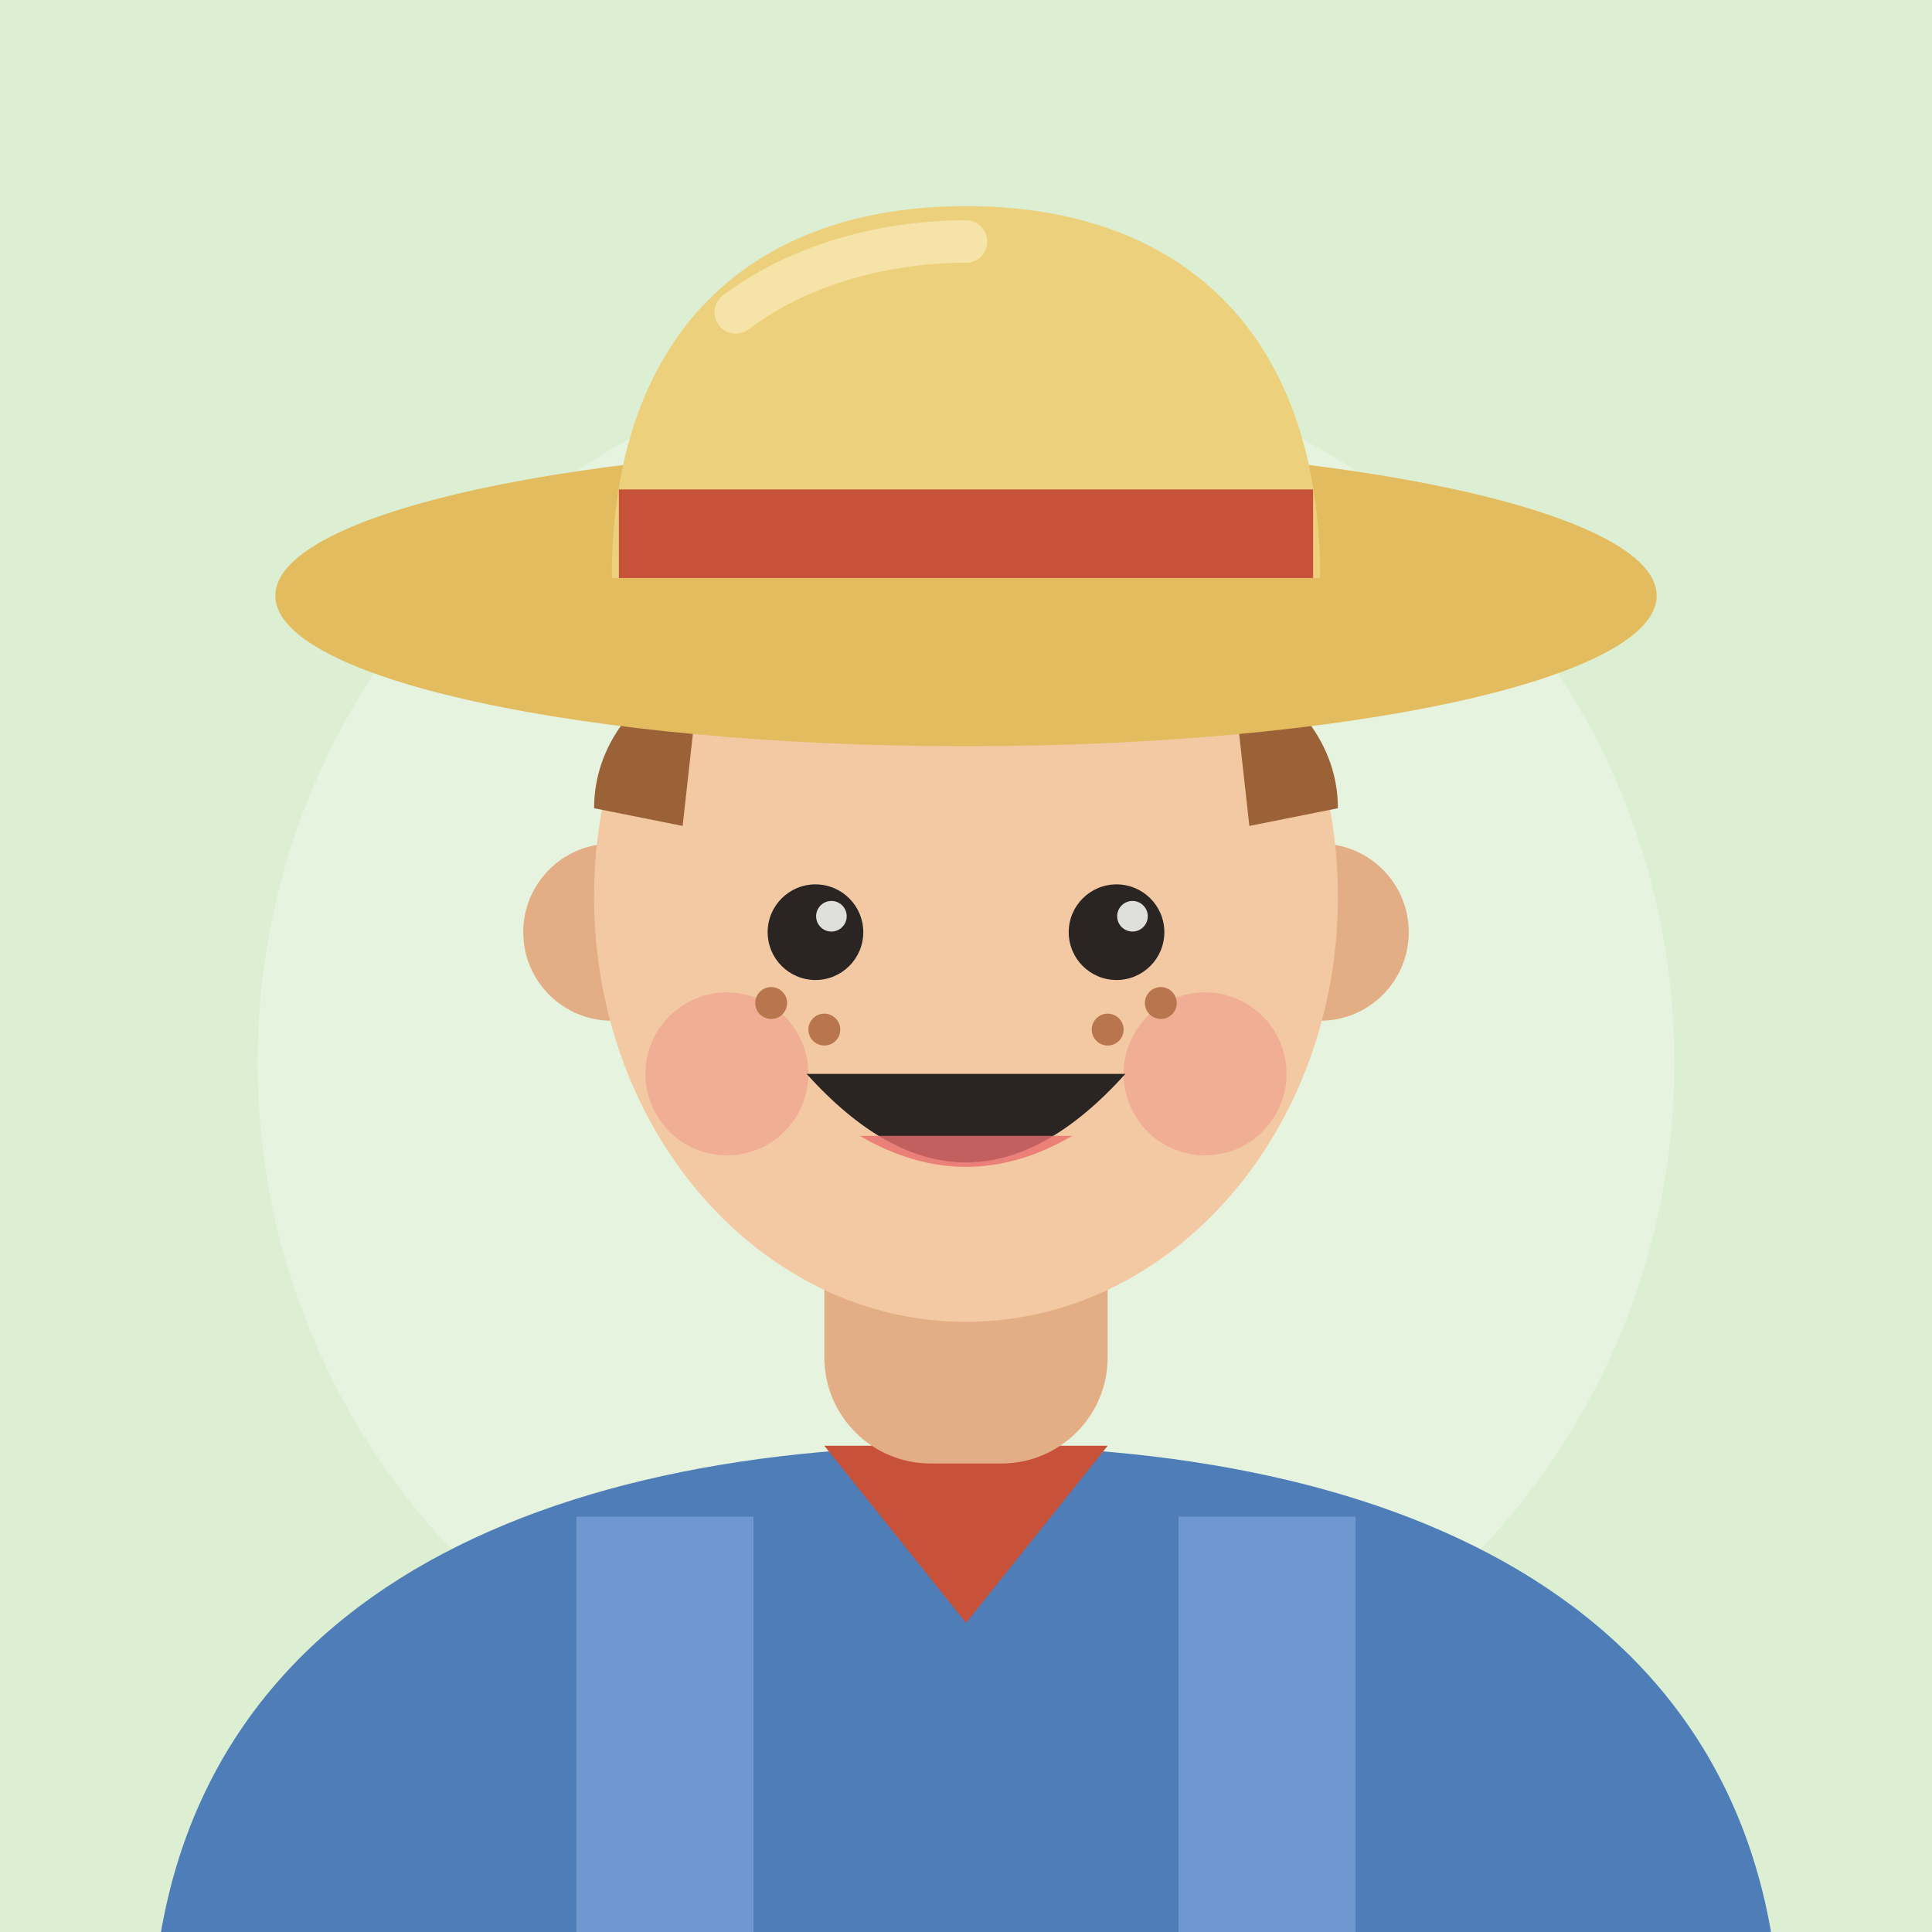
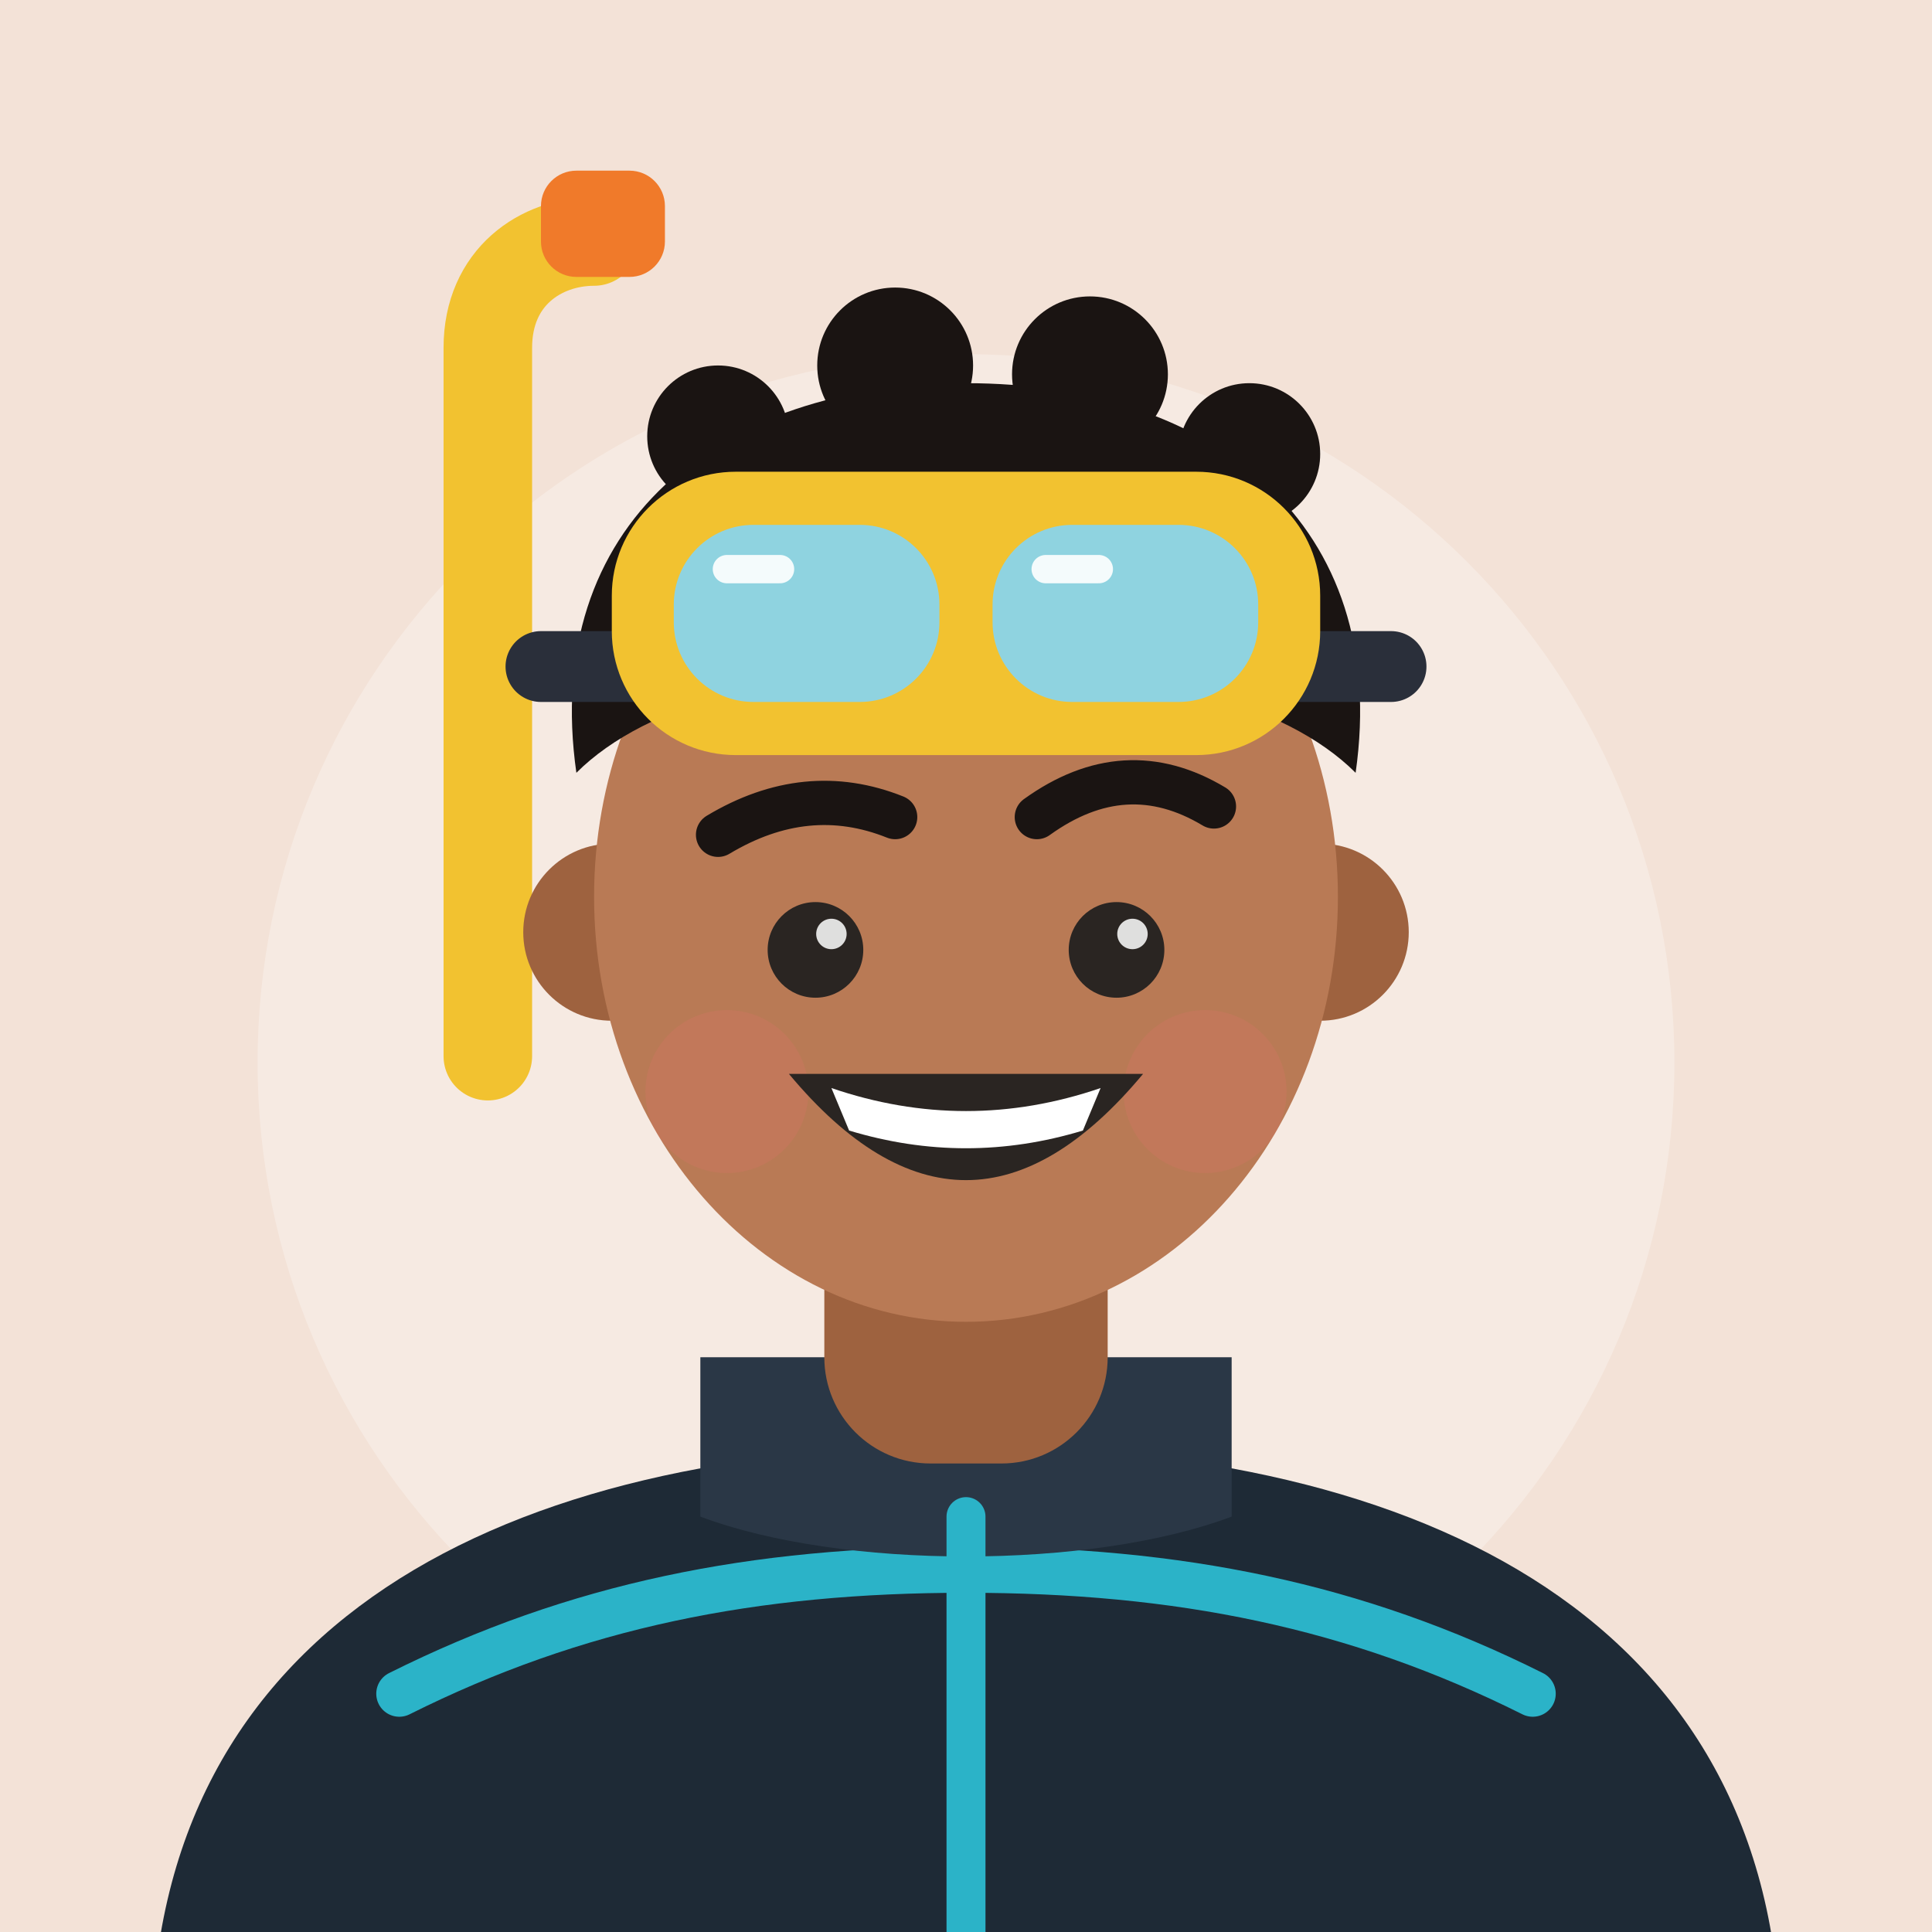
<svg xmlns="http://www.w3.org/2000/svg" viewBox="0 0 120 120">
-   <rect width="120" height="120" fill="#DCEFD3" />
+   <rect width="120" height="120" fill="#F3E2D7" />
  <circle cx="60" cy="66" r="44" fill="#fff" opacity=".28" />
  <g transform="translate(60 70) scale(1.1) translate(-60 -70)">
-     <path d="M14 122C14 98 34 88 60 88S106 98 106 122Z" fill="#4F7DB8" />
-     <path d="M38 92h10v30H38zM72 92h10v30H72z" fill="#6E98CF" />
-     <path d="M52 88l8 10 8-10z" fill="#C8513A" />
-     <rect x="52" y="69" width="16" height="20" rx="6" fill="#E3AE86" />
-     <circle cx="40" cy="59" r="5" fill="#E3AE86" />
-     <circle cx="80" cy="59" r="5" fill="#E3AE86" />
-     <ellipse cx="60" cy="57" rx="21" ry="24" fill="#F3C9A4" />
-     <path d="M39 52c0-4 3-7 6-8l-1 9zM81 52c0-4-3-7-6-8l1 9z" fill="#9A6236" />
-     <ellipse cx="60" cy="40" rx="39" ry="8.5" fill="#E2BC5E" />
-     <path d="M40 39c0-14 8-21 20-21s20 7 20 21z" fill="#EDD07C" />
-     <path d="M40.4 34h39.2v5H40.4z" fill="#C8513A" />
-     <path d="M47 24c4-3 9-4 13-4" stroke="#F6E3A8" stroke-width="2.4" fill="none" stroke-linecap="round" />
-     <circle cx="51.5" cy="59" r="2.7" fill="#2A2522" />
-     <circle cx="52.4" cy="58.1" r="0.864" fill="#fff" opacity=".85" />
-     <circle cx="68.5" cy="59" r="2.7" fill="#2A2522" />
-     <circle cx="69.4" cy="58.1" r="0.864" fill="#fff" opacity=".85" />
-     <circle cx="46.5" cy="67" r="4.6" fill="#E86E6E" opacity="0.3" />
-     <circle cx="73.5" cy="67" r="4.6" fill="#E86E6E" opacity="0.3" />
-     <path d="M51 67Q60 77 69 67Z" fill="#2A2522" />
-     <path d="M54 70.5Q60 74 66 70.5" fill="#E86E6E" opacity=".8" />
-     <circle cx="49" cy="63" r=".9" fill="#B9764E" />
-     <circle cx="52" cy="64.5" r=".9" fill="#B9764E" />
-     <circle cx="71" cy="63" r=".9" fill="#B9764E" />
-     <circle cx="68" cy="64.5" r=".9" fill="#B9764E" />
+     <path d="M33 66V26c0-4 3-6 6-6" stroke="#F2C230" stroke-width="5" fill="none" stroke-linecap="round" />
+     <rect x="36" y="16" width="7" height="6" rx="2" fill="#F07A2A" />
+     <path d="M14 122C14 98 34 88 60 88S106 98 106 122Z" fill="#1E2A36" />
+     <path d="M28 102c10-5 20-7 32-7s22 2 32 7" stroke="#2BB3C8" stroke-width="2.6" fill="none" stroke-linecap="round" />
+     <path d="M45 83h30v9c-8 3-22 3-30 0z" fill="#2A3746" />
+     <path d="M60 92v30" stroke="#2BB3C8" stroke-width="2.2" fill="none" stroke-linecap="round" />
+     <rect x="52" y="69" width="16" height="20" rx="6" fill="#9E623F" />
+     <circle cx="40" cy="59" r="5" fill="#9E623F" />
+     <circle cx="80" cy="59" r="5" fill="#9E623F" />
+     <ellipse cx="60" cy="57" rx="21" ry="24" fill="#B97A55" />
+     <path d="M38 50c-2-14 8-22 22-22s24 8 22 22c-4-4-12-6-22-6s-18 2-22 6z" fill="#1A1412" />
+     <circle cx="46" cy="31" r="4" fill="#1A1412" />
+     <circle cx="56" cy="27" r="4.4" fill="#1A1412" />
+     <circle cx="67" cy="27.5" r="4.4" fill="#1A1412" />
+     <circle cx="76" cy="32" r="4" fill="#1A1412" />
+     <path d="M36 44h48" stroke="#2A2F3A" stroke-width="4" fill="none" stroke-linecap="round" />
+     <rect x="40" y="33" width="40" height="16" rx="7" fill="#F2C230" />
+     <rect x="43.5" y="36" width="15" height="10" rx="4.5" fill="#8FD3E0" />
+     <rect x="61.5" y="36" width="15" height="10" rx="4.5" fill="#8FD3E0" />
+     <path d="M46.5 38.5l3 0M64.5 38.5l3 0" stroke="#fff" stroke-width="1.6" fill="none" stroke-linecap="round" opacity=".9" />
+     <path d="M46 53.5q5-3 10-1M64 52.5q5-3.6 10-.6" stroke="#1A1412" stroke-width="2.5" fill="none" stroke-linecap="round" />
+     <circle cx="51.5" cy="60" r="2.7" fill="#2A2522" />
+     <circle cx="52.4" cy="59.1" r="0.86" fill="#fff" opacity=".85" />
+     <circle cx="68.5" cy="60" r="2.7" fill="#2A2522" />
+     <circle cx="69.4" cy="59.1" r="0.86" fill="#fff" opacity=".85" />
+     <circle cx="46.5" cy="68" r="4.6" fill="#E86E6E" opacity="0.2" />
+     <circle cx="73.5" cy="68" r="4.6" fill="#E86E6E" opacity="0.2" />
+     <path d="M50 67q10 12 20 0z" fill="#2A2522" />
+     <path d="M52.4 67.8q7.6 2.6 15.2 0l-1 2.4q-6.6 2-13.2 0z" fill="#fff" />
  </g>
</svg>
